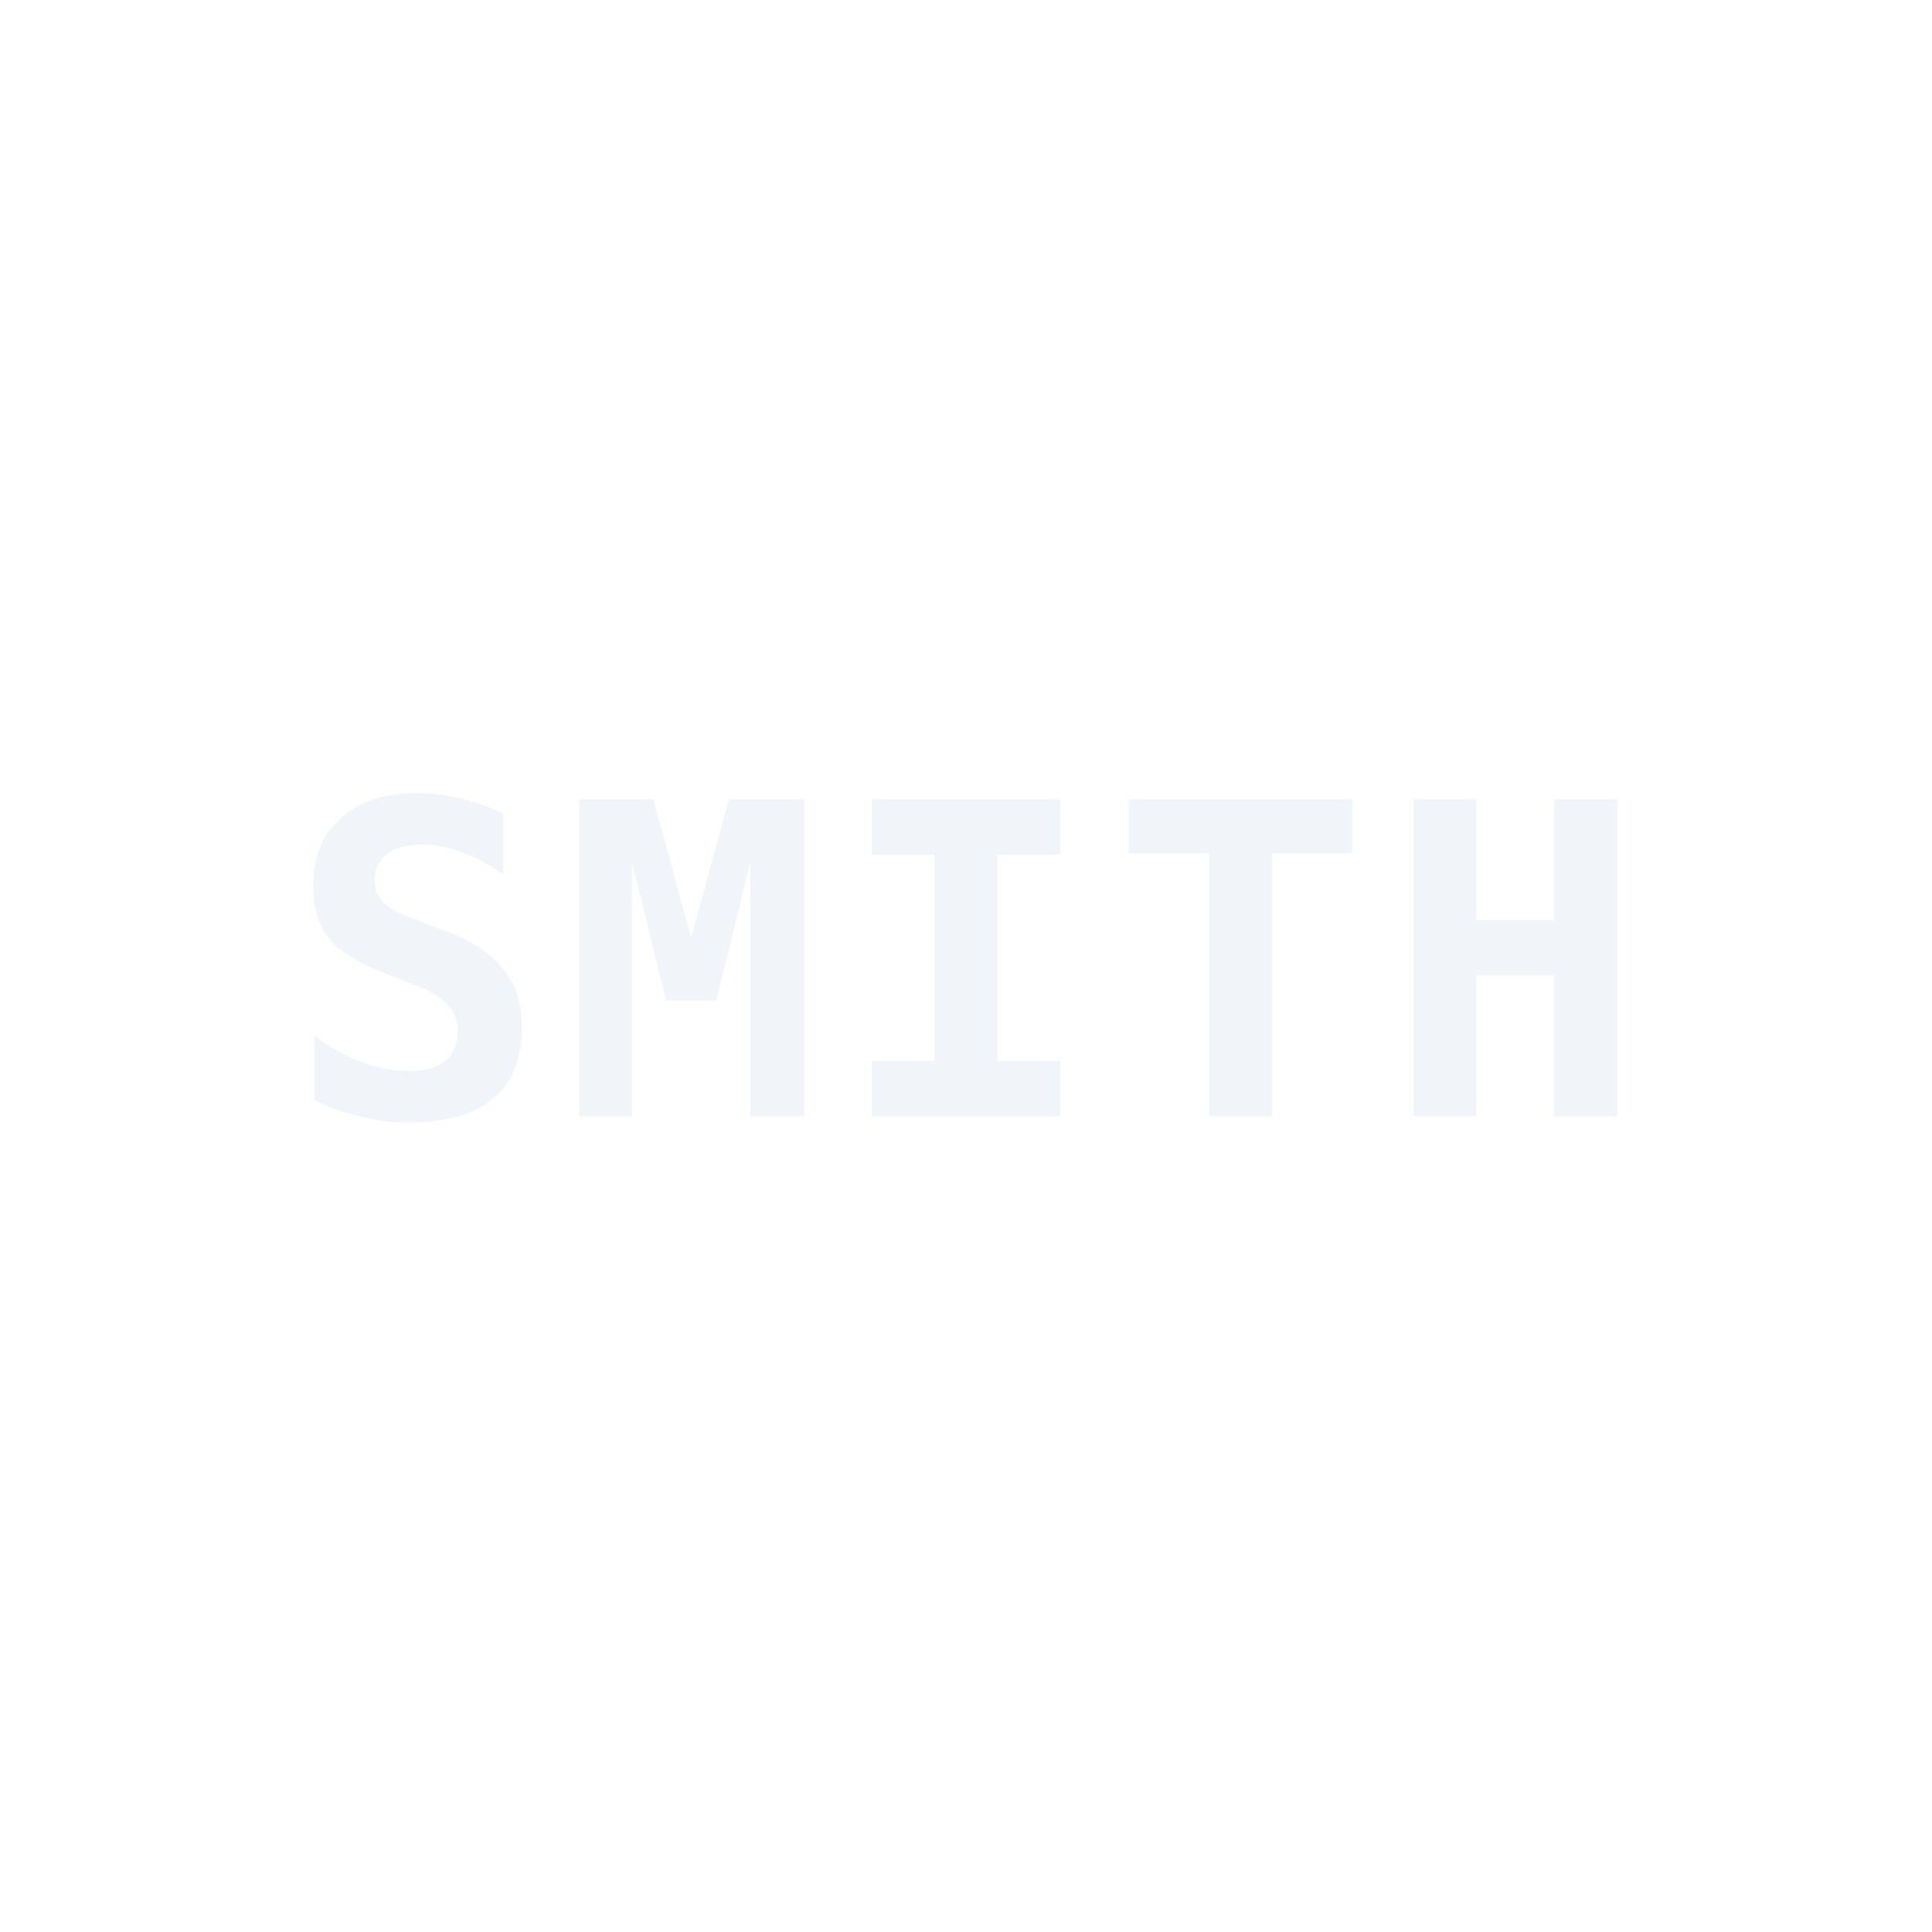
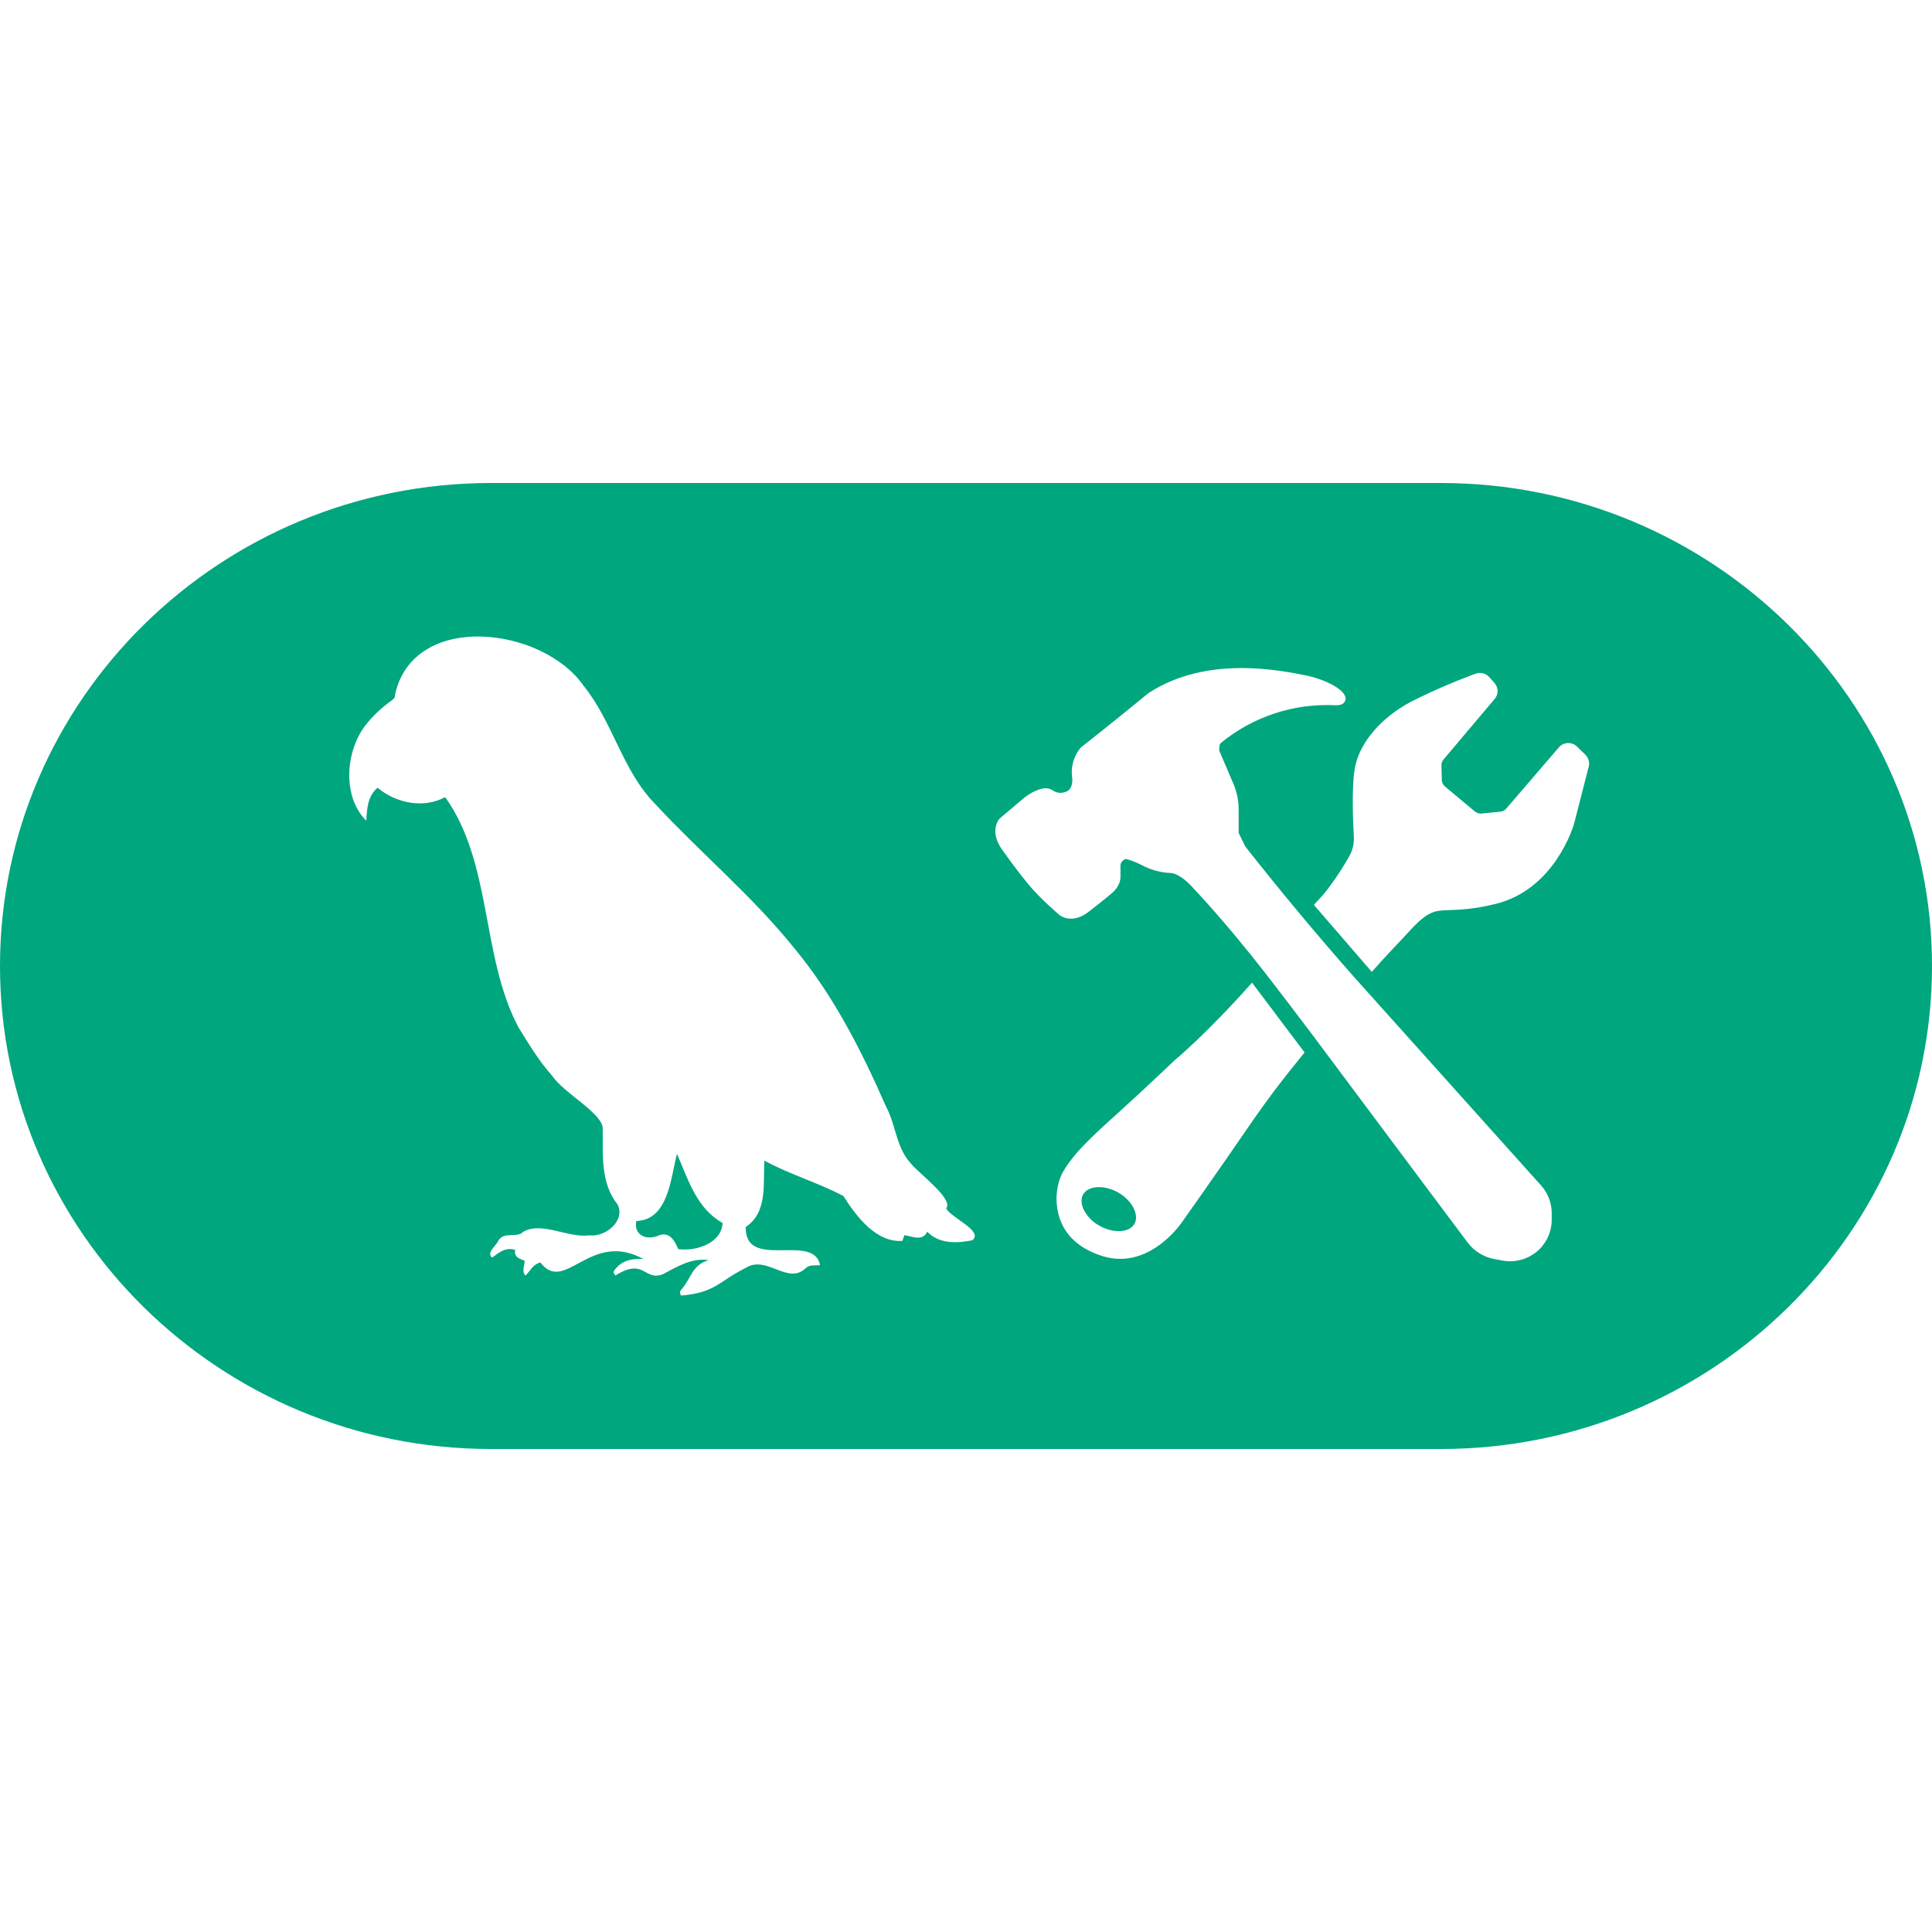
- <svg xmlns="http://www.w3.org/2000/svg" viewBox="0 0 24 24" width="24" height="24" fill="none">
-   <text x="12" y="12" text-anchor="middle" dominant-baseline="central" font-family="ui-monospace, SFMono-Regular, Menlo, Monaco, Consolas, monospace" font-size="5.4" font-weight="600" letter-spacing="0.03em" fill="#F1F5F9">SMITH</text>
+ <svg xmlns="http://www.w3.org/2000/svg" viewBox="0 0 24 24" width="24" height="24" fill="#00A67E">
+   <path fill-rule="evenodd" d="M14.09 15.207c-.067.11-.268.116-.44.015a.466.466 0 01-.19-.2c-.032-.071-.033-.138-.002-.189.035-.057.108-.086.194-.086.077 0 .165.023.246.071.17.101.259.28.192.389zM24 12c0 3.308-2.736 6-6.099 6H6.1C2.736 18 0 15.309 0 12s2.736-6 6.099-6H17.9C21.264 6 24 8.692 24 12zm-12.246 3.01c.096-.116-.348-.439-.439-.557-.184-.197-.185-.48-.31-.71-.304-.694-.654-1.383-1.143-1.97-.518-.643-1.156-1.175-1.716-1.778-.417-.421-.528-1.02-.895-1.474-.507-.735-2.108-.936-2.343.103.001.033-.009.053-.038.074-.13.093-.245.199-.342.327-.238.325-.274.877.022 1.17.01-.154.015-.3.14-.41.229.194.575.262.84.117.588.825.442 1.967.908 2.856.13.21.259.425.424.609.135.205.598.448.625.638.005.326-.034.683.184.956.102.205-.15.41-.352.385-.264.035-.585-.175-.816-.046-.082.087-.241-.009-.312.112-.024.062-.156.15-.077.21.087-.065.168-.133.286-.095-.018.095.058.108.118.135-.002.064-.04.13.01.184.058-.058.092-.14.185-.163.306.401.618-.407 1.28-.043-.134-.006-.253.01-.344.119-.023.024-.042.053-.002.085.358-.227.356.078.588-.016.178-.092.356-.206.568-.174-.206.059-.214.222-.335.36-.02.02-.03.045-.007.08.429-.036.464-.176.81-.348.258-.155.515.221.738.007.05-.046.117-.03.178-.037-.078-.41-.936.075-.923-.474.276-.185.213-.539.232-.824.317.173.67.274.982.44.157.249.403.579.732.557l.025-.072c.1.017.228.081.283-.043.148.154.367.146.561.107.144-.116-.27-.28-.326-.398zm4.452-1.936l-.653-.867c-.57.642-.95.954-.957.96-.004.003-.367.351-.698.65-.325.293-.582.524-.713.778a.763.763 0 00-.004.586c.085.2.258.342.515.423.077.024.15.034.221.034.463 0 .767-.457.769-.46.004-.006.398-.56.877-1.258.16-.232.342-.478.643-.846zm3.07 1.997a.518.518 0 00-.134-.347l-.081-.09-2.235-2.491a37.665 37.665 0 01-1.357-1.628l-.082-.168v-.296a.8.8 0 00-.065-.314l-.174-.408c-.003-.006-.004-.013-.003-.019l.007-.057c0-.009.005-.017.013-.023a2.079 2.079 0 011.426-.469c.103.004.12-.05.124-.074.014-.114-.25-.247-.494-.297-.337-.067-1.232-.247-1.947.215l-.006.004c-.462.38-.834.67-.838.674l-.008.008a.476.476 0 00-.105.357c.02.127-.046.173-.05.175-.004.003-.096.06-.19-.005-.115-.084-.314.06-.355.093l-.3.254-.006.006c-.006.006-.135.154.038.392.149.206.201.275.33.433.132.16.368.364.381.374.006.005.15.113.35-.037.163-.124.294-.235.294-.235.01-.009.106-.085.11-.199v-.086c-.003-.08-.003-.104.058-.142.03 0 .119.032.196.07a.83.83 0 00.376.104c.11.014.232.138.274.188.004.004.377.39.902 1.064.1.129.468.61.568.744l.695.931c.474.634 1.004 1.345 1.245 1.665.08.106.197.178.329.203l.09.017a.524.524 0 00.51-.18l.004-.007a.512.512 0 00.11-.32v-.08zm.42-5.694l-.105-.102a.155.155 0 00-.227.01l-.653.76a.111.111 0 01-.074.038l-.232.023a.113.113 0 01-.083-.025l-.371-.31a.109.109 0 01-.04-.079l-.005-.183a.107.107 0 01.025-.073l.636-.753a.15.15 0 000-.196l-.065-.074a.156.156 0 00-.171-.044 7.53 7.53 0 00-.803.348c-.387.205-.656.531-.702.85-.034.234-.02.62-.008.828a.443.443 0 01-.055.238c-.05.091-.138.237-.271.413-.069.092-.112.127-.17.195l.719.832c.173-.199.325-.35.457-.495.241-.264.316-.267.517-.273.124-.005.294-.01.563-.076.734-.18.966-.962.976-.997l.182-.71a.151.151 0 00-.04-.144zM8.41 14.333c-.08.303-.105.82-.506.835-.033.175.123.241.265.185.141-.064.208.05.256.164.217.031.54-.072.551-.325-.325-.184-.425-.535-.567-.86h.001z" />
</svg>
